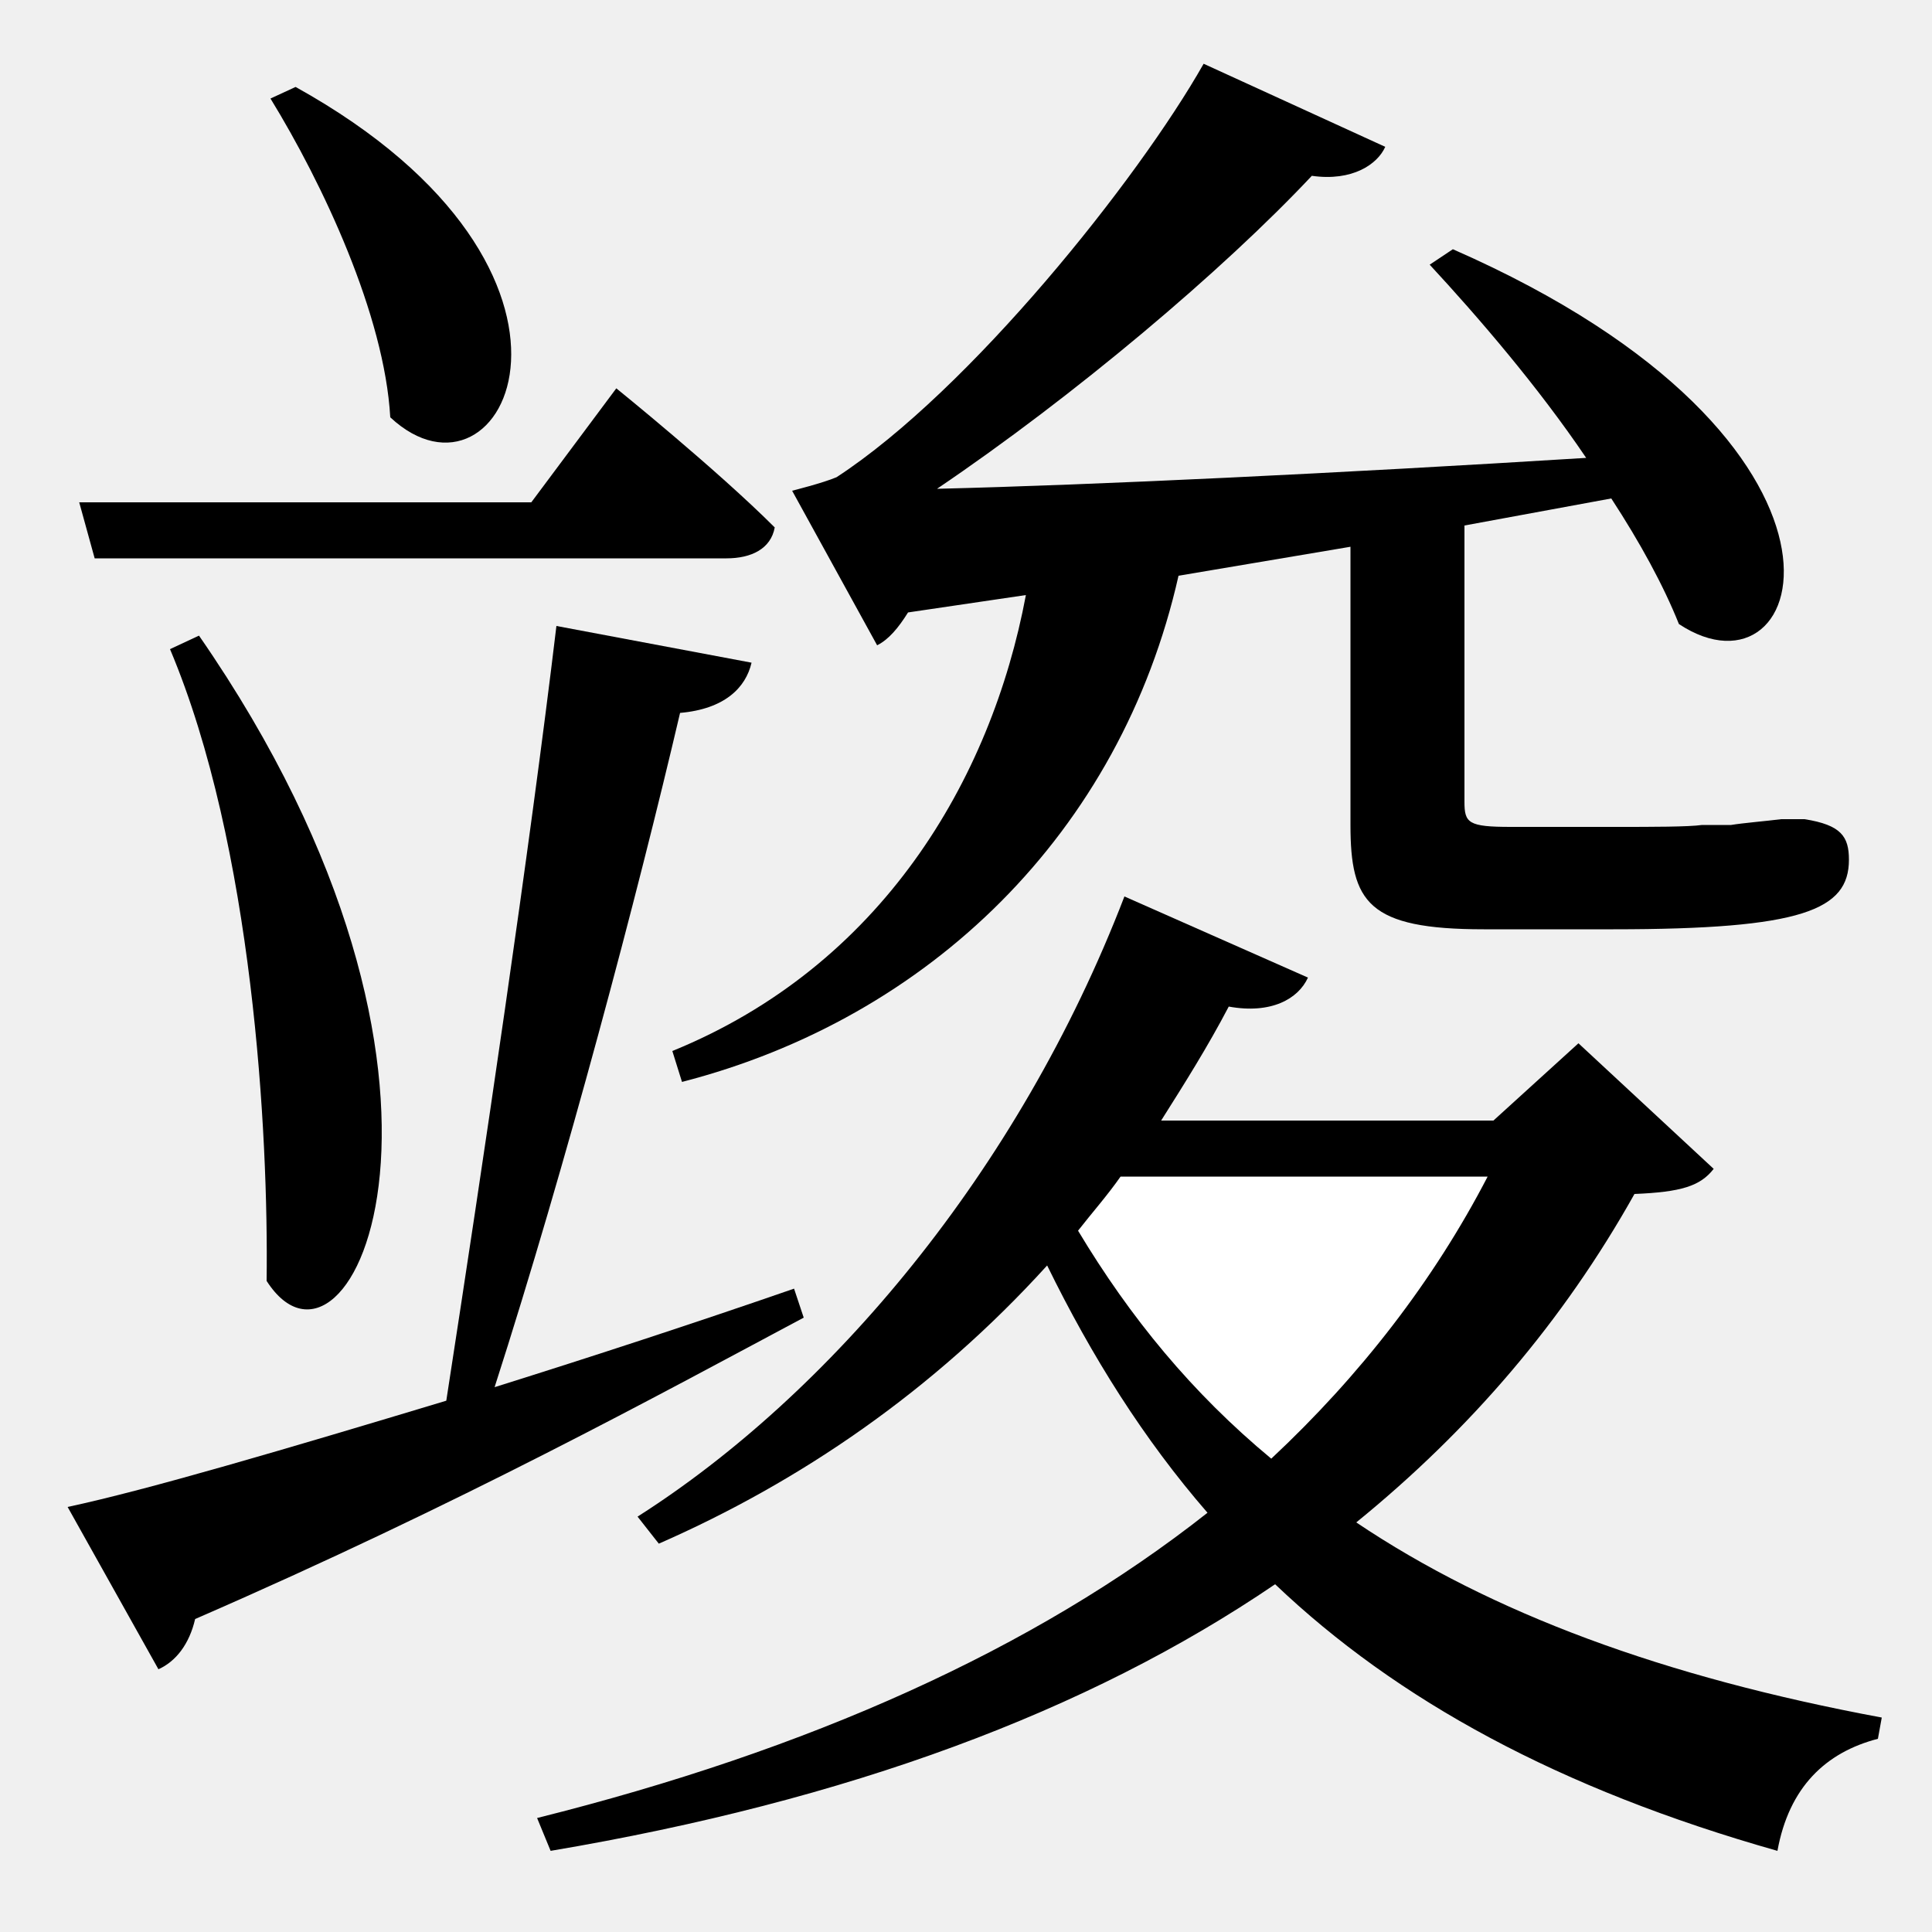
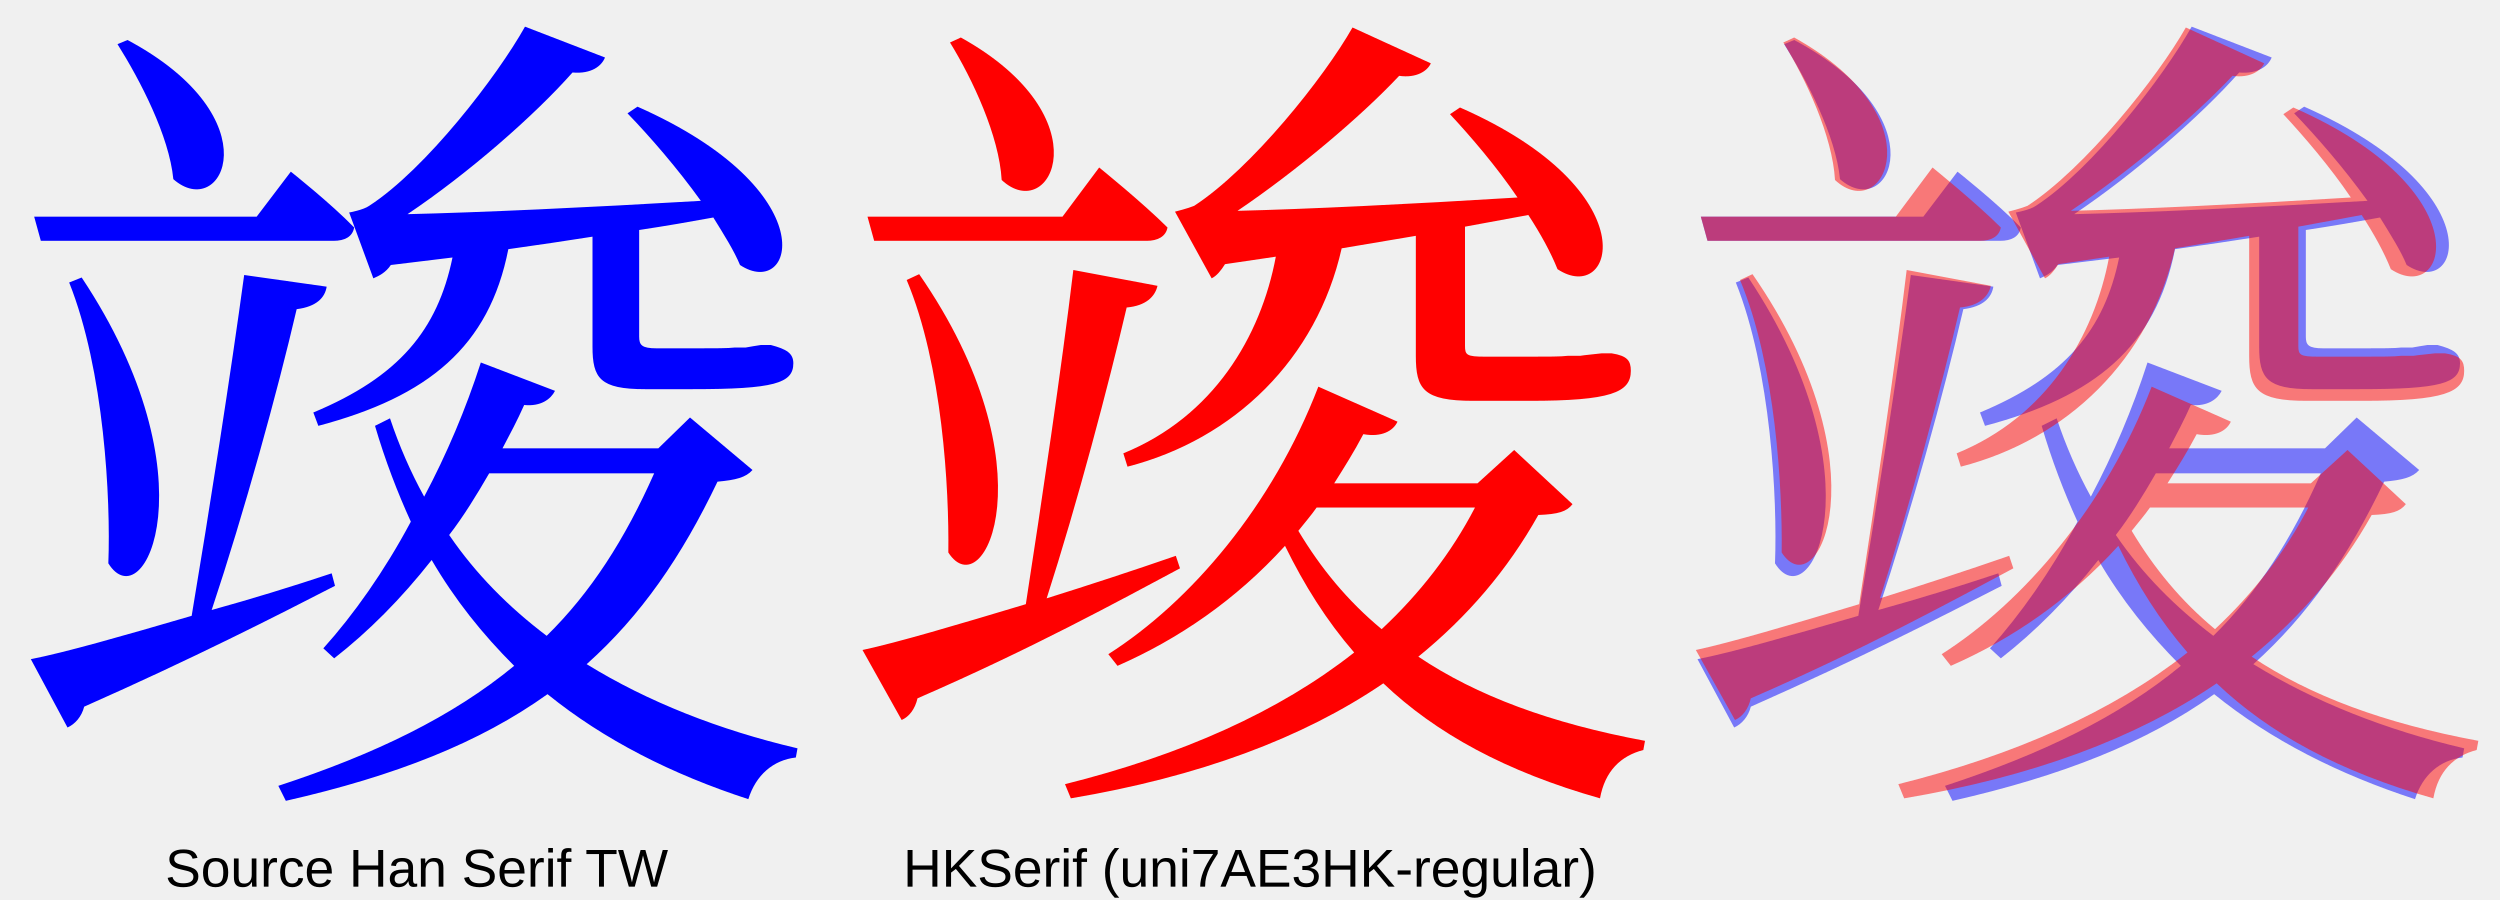
- <svg xmlns="http://www.w3.org/2000/svg" width="1000" height="1000">
-   <path d="M 887 605 L 817 540 L 773 580 L 601 580 C 613 561 625 542 636 521 C 658 525 672 517 677 506 L 582 464 C 527 607 429 722 330 785 L 341 799 C 414 767 483 720 542 655 C 565 702 592 745 625 783 C 535 854 418 906 278 941 L 285 958 C 439 932 563 886 660 820 C 723 880 807 926 920 958 C 926 925 945 907 972 900 L 974 889 C 861 868 772 835 702 788 C 761 740 809 684 846 618 C 870 617 880 614 887 605 Z" fill="black" />
-   <path d="M 580 609 L 770 609 C 742 663 704 712 658 755 C 617 721 585 682 558 637 C 565 628 573 619 580 609 Z" fill="white" />
-   <path d="M 416 682 L 411 667 C 359 685 307 702 256 718 C 293 603 330 463 352 369 C 375 367 386 356 389 343 L 288 324 C 274 441 250 602 231 725 C 148 750 77 771 35 780 L 82 864 C 91 860 98 851 101 838 C 239 778 341 722 416 682 Z" fill="black" />
-   <path d="M 103 329 L 88 336 C 131 438 139 587 138 663 C 181 730 263 560 103 329 Z" fill="black" />
-   <path d="M 49 289 L 376 289 C 389 289 399 284 401 273 C 371 243 319 201 319 201 L 275 260 L 41 260 L 49 289 Z" fill="black" />
-   <path d="M 153 45 L 140 51 C 167 95 199 163 202 216 C 261 271 326 141 153 45 Z" fill="black" />
-   <path d="M 752 129 L 740 137 C 765 164 796 200 821 237 C 692 245 567 251 485 253 C 556 205 633 140 679 91 C 700 94 713 85 717 76 L 623 33 C 589 93 502 202 433 247 C 426 250 410 254 410 254 L 454 334 C 460 331 465 325 470 317 L 531 308 C 513 404 456 500 348 544 L 353 560 C 481 527 580 431 610 298 L 699 283 L 699 427 C 699 467 708 481 768 481 L 835 481 C 933 481 957 471 957 445 C 957 433 953 427 934 424 L 934 424 L 922 424 C 914 425 902 426 896 427 L 881 427 C 874 428 855 428 837 428 L 782 428 C 760 428 758 426 758 415 L 758 272 L 834 258 C 849 281 861 303 869 323 C 937 368 980 229 752 129 Z" fill="black" />
+ <svg xmlns="http://www.w3.org/2000/svg" width="3000" height="1080" style="background:#fff">
+   <path d="M 376 495 L 382 511 C 514 476 587 416 610 299 C 646 294 679 289 711 284 L 711 416 C 711 454 720 467 774 467 L 831 467 C 929 467 952 460 952 436 C 952 424 944 419 925 414 L 913 414 C 907 415 900 416 895 417 L 882 417 C 875 418 856 418 837 418 L 788 418 C 770 418 767 414 767 404 L 767 289 L 767 276 C 800 271 829 266 856 261 C 869 282 881 301 888 318 C 953 361 993 229 765 128 L 753 136 C 780 164 813 202 841 241 C 706 249 575 255 489 257 C 562 208 641 139 687 87 C 710 89 722 79 726 69 L 630 32 C 597 91 511 203 443 247 C 436 252 419 255 419 255 L 448 334 C 455 331 463 327 469 318 C 494 315 519 312 543 309 C 525 396 479 452 376 495 Z M 153 48 L 141 53 C 168 96 203 163 208 215 C 267 267 329 142 153 48 Z M 49 289 L 400 289 C 414 289 423 284 425 273 C 397 244 349 206 349 206 L 308 260 L 41 260 L 49 289 Z M 98 333 L 83 339 C 125 444 133 599 130 676 C 173 745 257 572 98 333 Z M 402 703 L 398 688 C 350 704 301 719 254 732 C 293 615 333 470 356 371 C 380 368 390 357 392 344 L 293 330 C 277 448 251 614 230 739 C 148 763 78 783 37 791 L 81 873 C 90 869 98 860 101 848 C 232 790 332 739 402 703 Z M 587 568 L 785 568 C 750 647 709 711 656 763 C 611 729 571 689 539 642 C 556 620 572 594 587 568 Z M 903 564 L 828 501 L 790 538 L 603 538 C 612 521 621 504 629 486 C 649 488 661 479 666 469 L 577 435 C 559 491 536 545 509 596 C 493 567 479 535 468 502 L 450 511 C 462 552 477 591 493 626 C 461 686 424 738 388 778 L 401 790 C 442 758 481 719 518 672 C 546 720 579 761 617 799 C 543 860 450 905 334 943 L 343 961 C 475 931 576 891 657 833 C 725 888 806 929 898 959 C 907 930 928 912 955 909 L 957 898 C 863 876 777 842 704 797 C 769 739 818 668 861 578 C 883 576 895 573 903 564 Z" fill="blue" />
+   <path transform="translate(1000)" d="M 752 129 L 740 137 C 765 164 796 200 821 237 C 692 245 567 251 485 253 C 556 205 633 140 679 91 C 700 94 713 85 717 76 L 623 33 C 589 93 502 202 433 247 C 426 250 410 254 410 254 L 454 334 C 460 331 465 325 470 317 L 531 308 C 513 404 456 500 348 544 L 353 560 C 481 527 580 431 610 298 L 699 283 L 699 427 C 699 467 708 481 768 481 L 835 481 C 933 481 957 471 957 445 C 957 433 953 427 934 424 L 934 424 L 922 424 C 914 425 902 426 896 427 L 881 427 C 874 428 855 428 837 428 L 782 428 C 760 428 758 426 758 415 L 758 272 L 834 258 C 849 281 861 303 869 323 C 937 368 980 229 752 129 Z M 153 45 L 140 51 C 167 95 199 163 202 216 C 261 271 326 141 153 45 Z M 49 289 L 376 289 C 389 289 399 284 401 273 C 371 243 319 201 319 201 L 275 260 L 41 260 L 49 289 Z M 103 329 L 88 336 C 131 438 139 587 138 663 C 181 730 263 560 103 329 Z M 416 682 L 411 667 C 359 685 307 702 256 718 C 293 603 330 463 352 369 C 375 367 386 356 389 343 L 288 324 C 274 441 250 602 231 725 C 148 750 77 771 35 780 L 82 864 C 91 860 98 851 101 838 C 239 778 341 722 416 682 Z M 580 609 L 770 609 C 742 663 704 712 658 755 C 617 721 585 682 558 637 C 565 628 573 619 580 609 Z M 887 605 L 817 540 L 773 580 L 601 580 C 613 561 625 542 636 521 C 658 525 672 517 677 506 L 582 464 C 527 607 429 722 330 785 L 341 799 C 414 767 483 720 542 655 C 565 702 592 745 625 783 C 535 854 418 906 278 941 L 285 958 C 439 932 563 886 660 820 C 723 880 807 926 920 958 C 926 925 945 907 972 900 L 974 889 C 861 868 772 835 702 788 C 761 740 809 684 846 618 C 870 617 880 614 887 605 Z" fill="red" />
+   <path transform="translate(2000)" d="M 376 495 L 382 511 C 514 476 587 416 610 299 C 646 294 679 289 711 284 L 711 416 C 711 454 720 467 774 467 L 831 467 C 929 467 952 460 952 436 C 952 424 944 419 925 414 L 913 414 C 907 415 900 416 895 417 L 882 417 C 875 418 856 418 837 418 L 788 418 C 770 418 767 414 767 404 L 767 289 L 767 276 C 800 271 829 266 856 261 C 869 282 881 301 888 318 C 953 361 993 229 765 128 L 753 136 C 780 164 813 202 841 241 C 706 249 575 255 489 257 C 562 208 641 139 687 87 C 710 89 722 79 726 69 L 630 32 C 597 91 511 203 443 247 C 436 252 419 255 419 255 L 448 334 C 455 331 463 327 469 318 C 494 315 519 312 543 309 C 525 396 479 452 376 495 Z M 153 48 L 141 53 C 168 96 203 163 208 215 C 267 267 329 142 153 48 Z M 49 289 L 400 289 C 414 289 423 284 425 273 C 397 244 349 206 349 206 L 308 260 L 41 260 L 49 289 Z M 98 333 L 83 339 C 125 444 133 599 130 676 C 173 745 257 572 98 333 Z M 402 703 L 398 688 C 350 704 301 719 254 732 C 293 615 333 470 356 371 C 380 368 390 357 392 344 L 293 330 C 277 448 251 614 230 739 C 148 763 78 783 37 791 L 81 873 C 90 869 98 860 101 848 C 232 790 332 739 402 703 Z M 587 568 L 785 568 C 750 647 709 711 656 763 C 611 729 571 689 539 642 C 556 620 572 594 587 568 Z M 903 564 L 828 501 L 790 538 L 603 538 C 612 521 621 504 629 486 C 649 488 661 479 666 469 L 577 435 C 559 491 536 545 509 596 C 493 567 479 535 468 502 L 450 511 C 462 552 477 591 493 626 C 461 686 424 738 388 778 L 401 790 C 442 758 481 719 518 672 C 546 720 579 761 617 799 C 543 860 450 905 334 943 L 343 961 C 475 931 576 891 657 833 C 725 888 806 929 898 959 C 907 930 928 912 955 909 L 957 898 C 863 876 777 842 704 797 C 769 739 818 668 861 578 C 883 576 895 573 903 564 Z" fill="blue" fill-opacity="0.5" />
+   <path transform="translate(2000)" d="M 752 129 L 740 137 C 765 164 796 200 821 237 C 692 245 567 251 485 253 C 556 205 633 140 679 91 C 700 94 713 85 717 76 L 623 33 C 589 93 502 202 433 247 C 426 250 410 254 410 254 L 454 334 C 460 331 465 325 470 317 L 531 308 C 513 404 456 500 348 544 L 353 560 C 481 527 580 431 610 298 L 699 283 L 699 427 C 699 467 708 481 768 481 L 835 481 C 933 481 957 471 957 445 C 957 433 953 427 934 424 L 934 424 L 922 424 C 914 425 902 426 896 427 L 881 427 C 874 428 855 428 837 428 L 782 428 C 760 428 758 426 758 415 L 758 272 L 834 258 C 849 281 861 303 869 323 C 937 368 980 229 752 129 Z M 153 45 L 140 51 C 167 95 199 163 202 216 C 261 271 326 141 153 45 Z M 49 289 L 376 289 C 389 289 399 284 401 273 C 371 243 319 201 319 201 L 275 260 L 41 260 L 49 289 Z M 103 329 L 88 336 C 131 438 139 587 138 663 C 181 730 263 560 103 329 Z M 416 682 L 411 667 C 359 685 307 702 256 718 C 293 603 330 463 352 369 C 375 367 386 356 389 343 L 288 324 C 274 441 250 602 231 725 C 148 750 77 771 35 780 L 82 864 C 91 860 98 851 101 838 C 239 778 341 722 416 682 Z M 580 609 L 770 609 C 742 663 704 712 658 755 C 617 721 585 682 558 637 C 565 628 573 619 580 609 Z M 887 605 L 817 540 L 773 580 L 601 580 C 613 561 625 542 636 521 C 658 525 672 517 677 506 L 582 464 C 527 607 429 722 330 785 L 341 799 C 414 767 483 720 542 655 C 565 702 592 745 625 783 C 535 854 418 906 278 941 L 285 958 C 439 932 563 886 660 820 C 723 880 807 926 920 958 C 926 925 945 907 972 900 L 974 889 C 861 868 772 835 702 788 C 761 740 809 684 846 618 C 870 617 880 614 887 605 Z" fill="red" fill-opacity="0.5" />
+   <text text-anchor="middle" x="500" y="1064" font-family="Arial" font-size="64">Source Han Serif TW</text>
+   <text text-anchor="middle" x="1500" y="1064" font-family="Arial" font-size="64">HKSerif (uni7AE3HK-regular)</text>
</svg>
